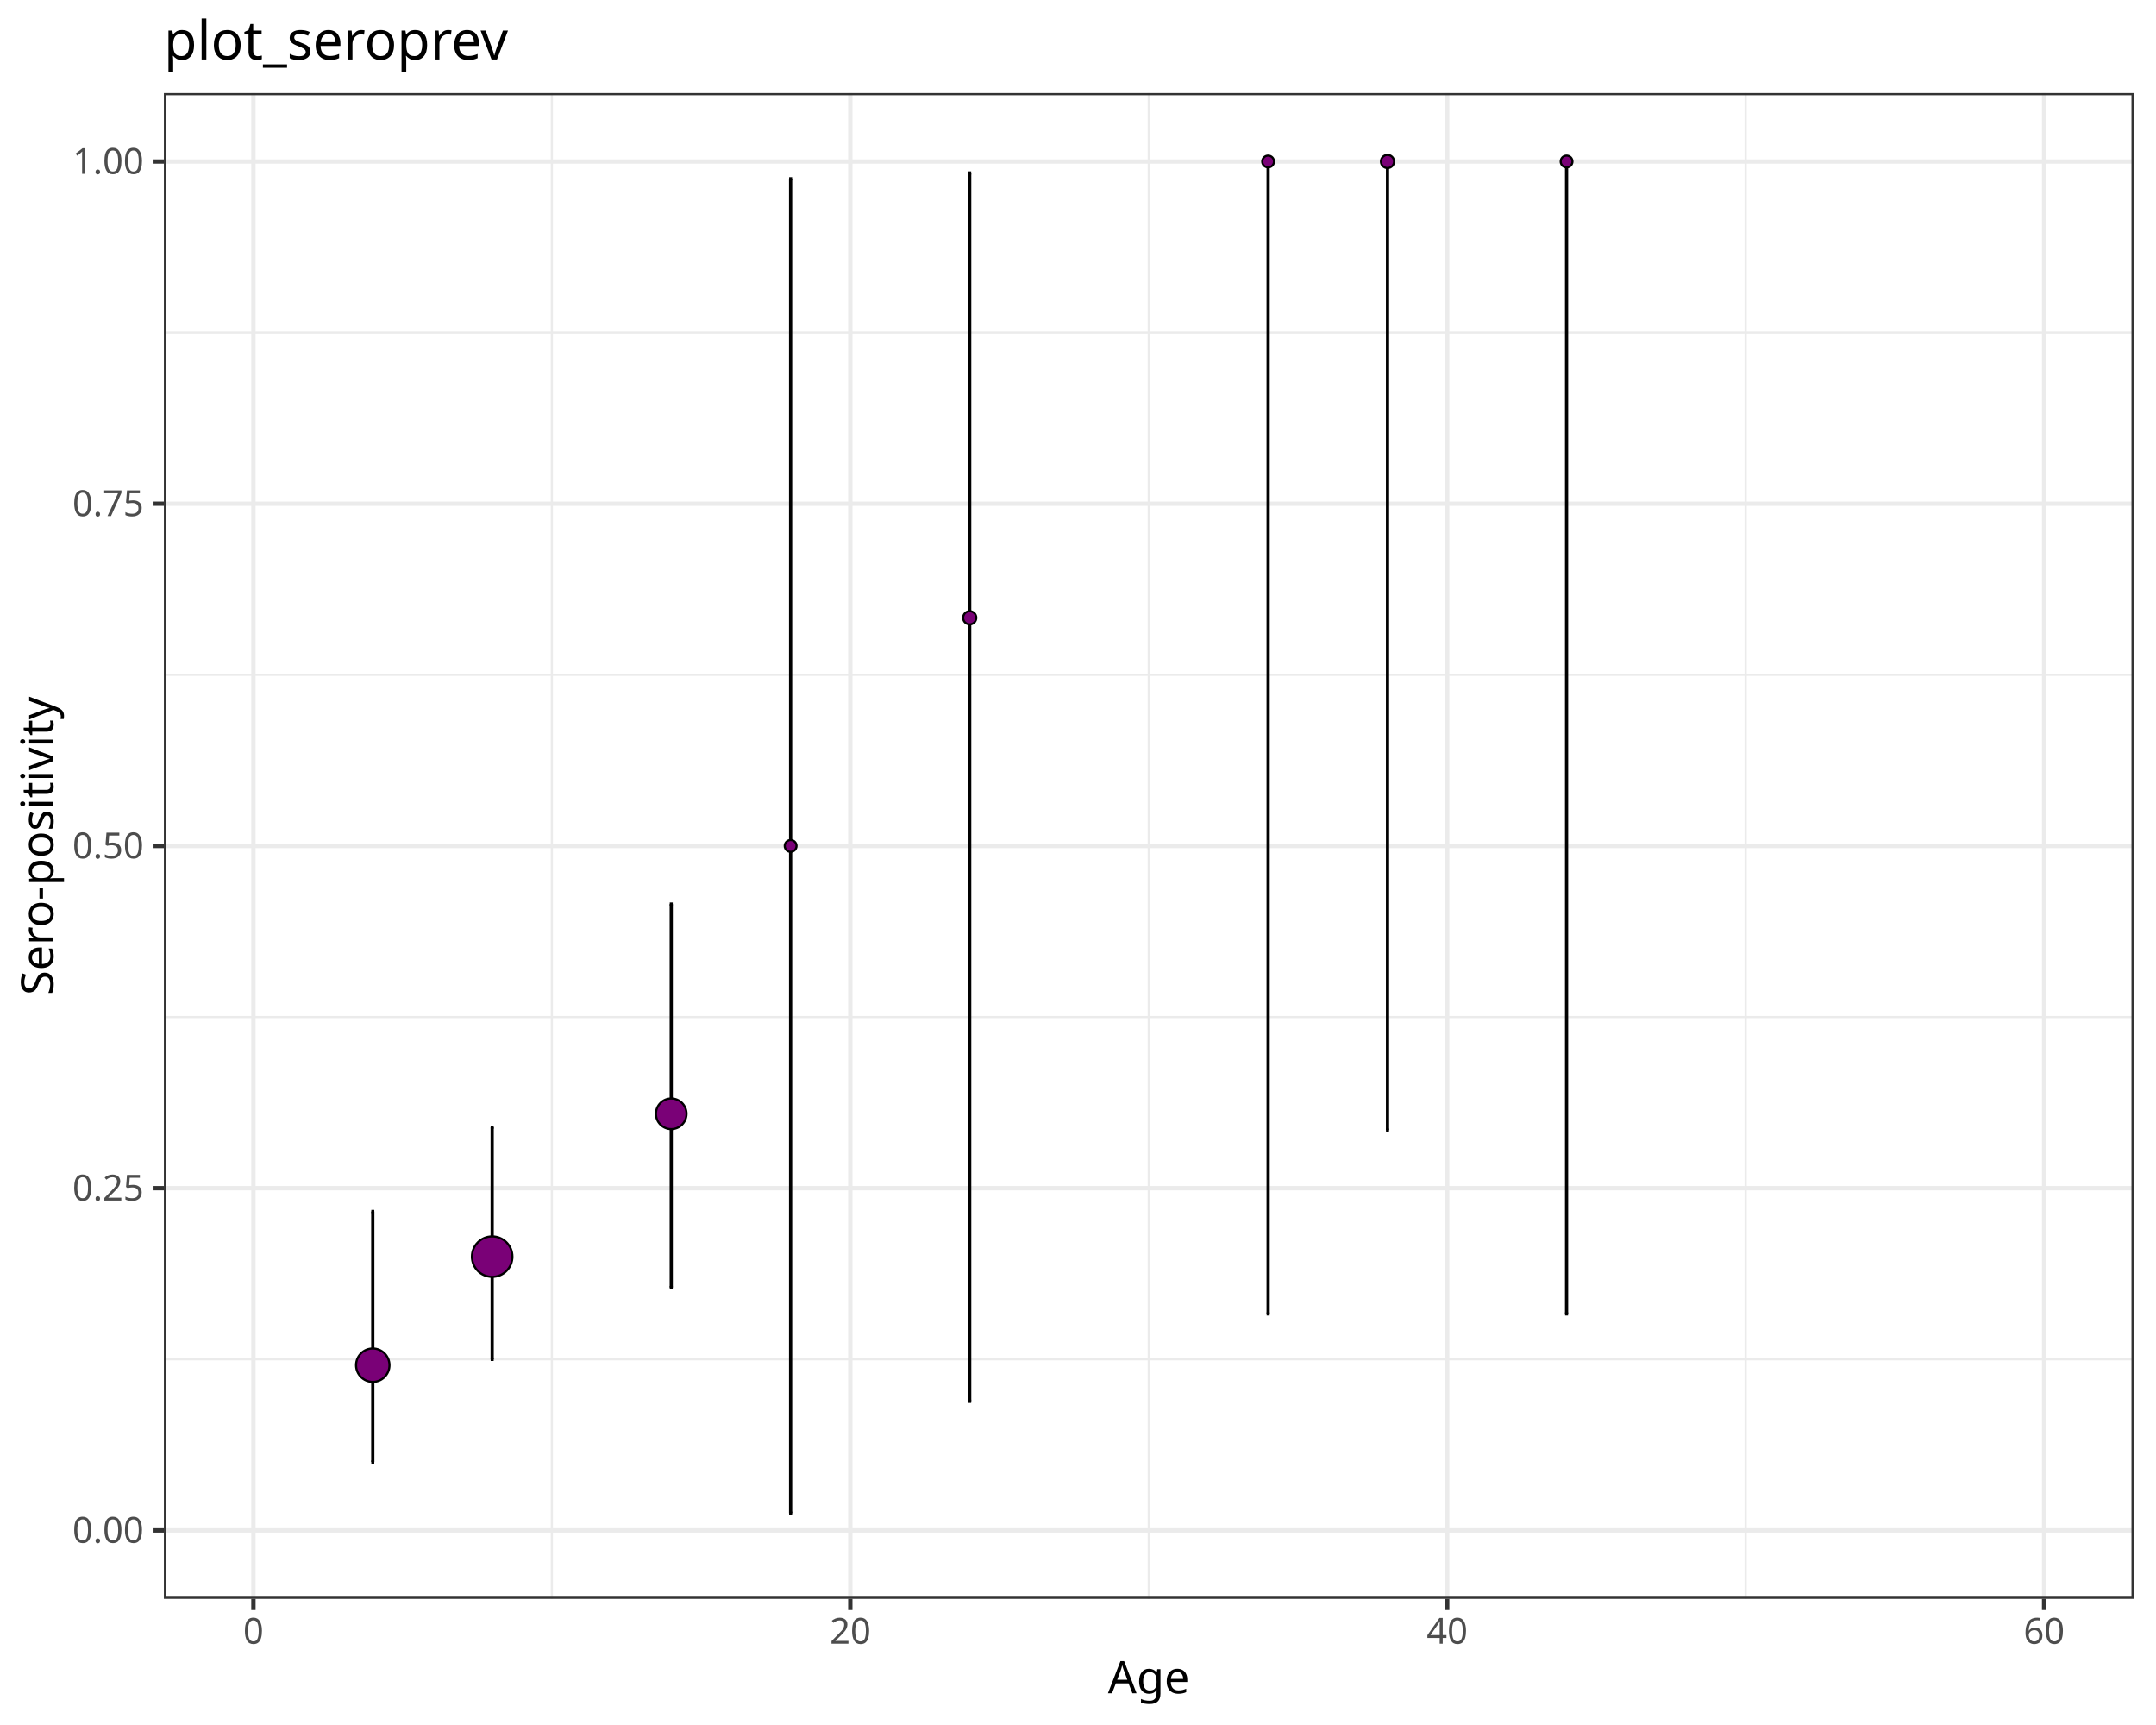
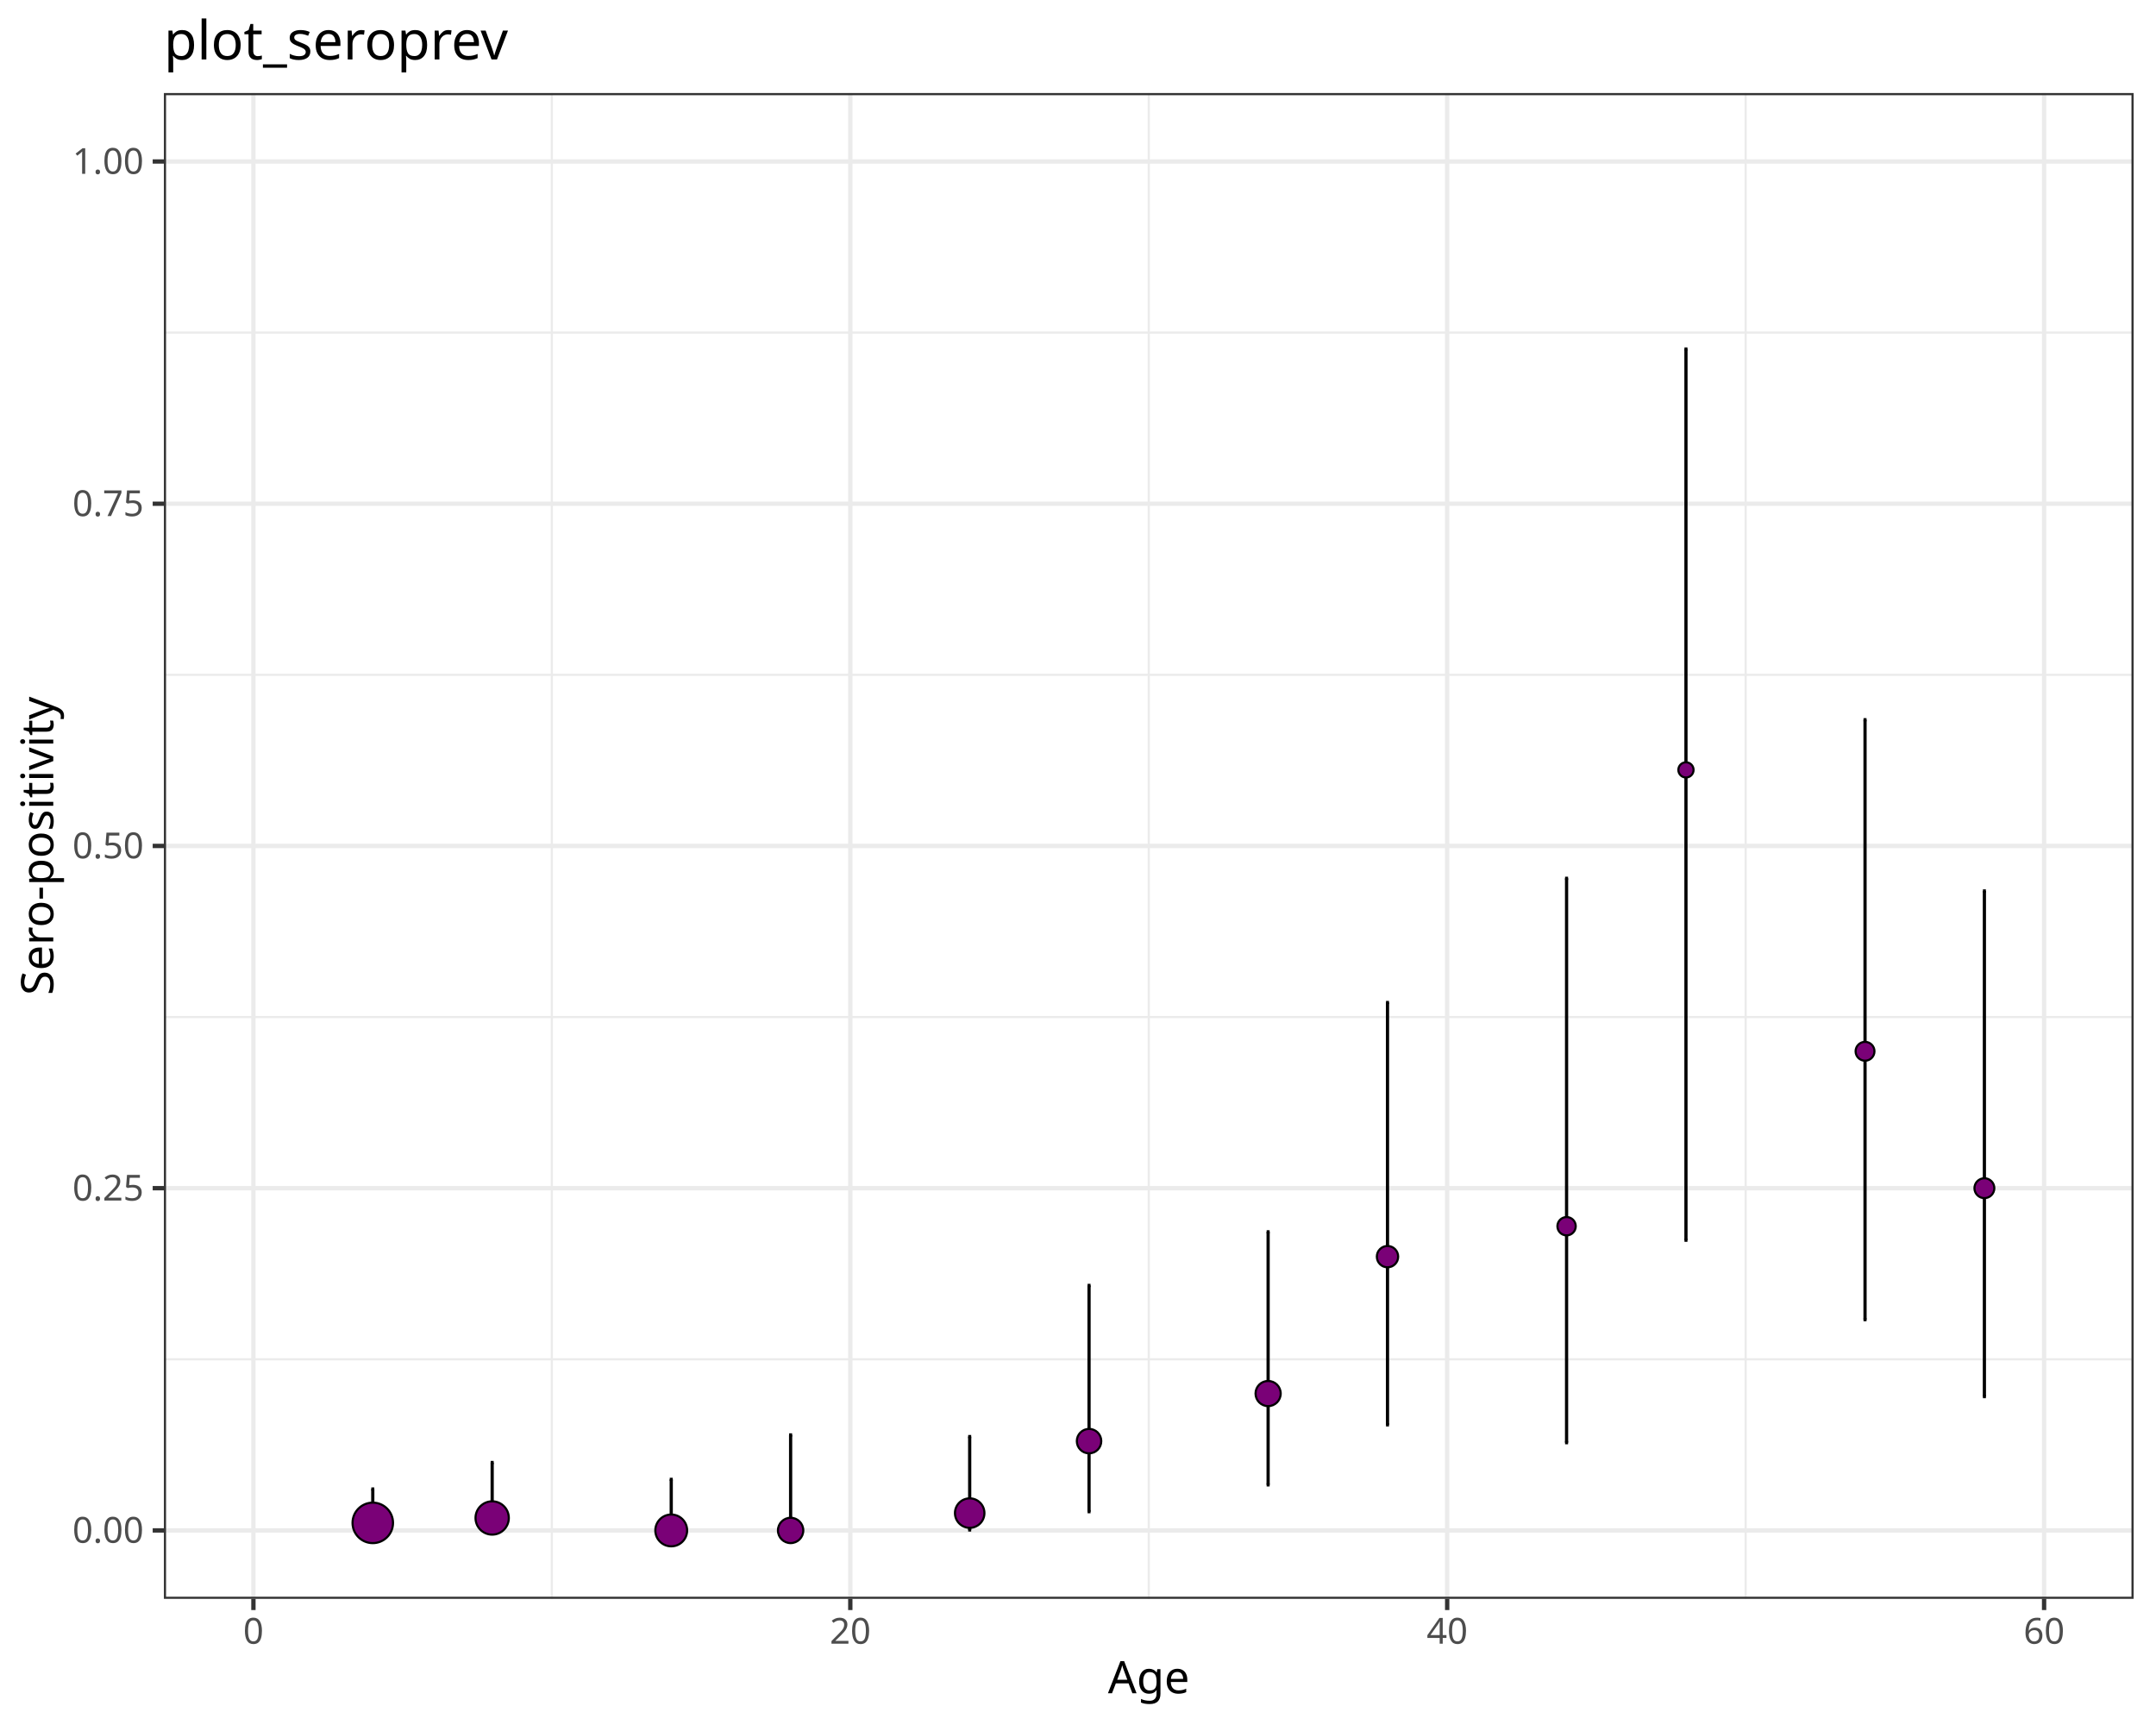
<svg xmlns="http://www.w3.org/2000/svg" class="svglite" data-engine-version="2.0" width="720.00pt" height="576.00pt" viewBox="0 0 720.00 576.00">
  <defs>
    <style type="text/css">
    .svglite line, .svglite polyline, .svglite polygon, .svglite path, .svglite rect, .svglite circle {
      fill: none;
      stroke: #000000;
      stroke-linecap: round;
      stroke-linejoin: round;
      stroke-miterlimit: 10.00;
    }
  </style>
  </defs>
  <rect width="100%" height="100%" style="stroke: none; fill: #FFFFFF;" />
  <defs>
    <clipPath id="cpMC4wMHw3MjAuMDB8MC4wMHw1NzYuMDA=">
      <rect x="0.00" y="0.00" width="720.00" height="576.00" />
    </clipPath>
  </defs>
  <g clip-path="url(#cpMC4wMHw3MjAuMDB8MC4wMHw1NzYuMDA=)">
    <rect x="0.00" y="0.00" width="720.00" height="576.00" style="stroke-width: 1.45; stroke: #FFFFFF; fill: #FFFFFF;" />
  </g>
  <defs>
    <clipPath id="cpNTQuNzN8NzEyLjUzfDMxLjA3fDUzMy44OA==">
      <rect x="54.73" y="31.07" width="657.80" height="502.81" />
    </clipPath>
  </defs>
  <g clip-path="url(#cpNTQuNzN8NzEyLjUzfDMxLjA3fDUzMy44OA==)">
    <rect x="54.73" y="31.07" width="657.80" height="502.81" style="stroke-width: 1.45; stroke: none; fill: #FFFFFF;" />
    <polyline points="54.73,453.89 712.53,453.89 " style="stroke-width: 0.73; stroke: #EBEBEB; stroke-linecap: butt;" />
    <polyline points="54.73,339.61 712.53,339.61 " style="stroke-width: 0.73; stroke: #EBEBEB; stroke-linecap: butt;" />
    <polyline points="54.73,225.34 712.53,225.34 " style="stroke-width: 0.73; stroke: #EBEBEB; stroke-linecap: butt;" />
    <polyline points="54.73,111.06 712.53,111.06 " style="stroke-width: 0.73; stroke: #EBEBEB; stroke-linecap: butt;" />
    <polyline points="184.29,533.88 184.29,31.07 " style="stroke-width: 0.73; stroke: #EBEBEB; stroke-linecap: butt;" />
    <polyline points="383.63,533.88 383.63,31.07 " style="stroke-width: 0.73; stroke: #EBEBEB; stroke-linecap: butt;" />
    <polyline points="582.96,533.88 582.96,31.07 " style="stroke-width: 0.73; stroke: #EBEBEB; stroke-linecap: butt;" />
    <polyline points="54.73,511.03 712.53,511.03 " style="stroke-width: 1.45; stroke: #EBEBEB; stroke-linecap: butt;" />
    <polyline points="54.73,396.75 712.53,396.75 " style="stroke-width: 1.45; stroke: #EBEBEB; stroke-linecap: butt;" />
    <polyline points="54.73,282.47 712.53,282.47 " style="stroke-width: 1.45; stroke: #EBEBEB; stroke-linecap: butt;" />
    <polyline points="54.73,168.20 712.53,168.20 " style="stroke-width: 1.45; stroke: #EBEBEB; stroke-linecap: butt;" />
    <polyline points="54.73,53.92 712.53,53.92 " style="stroke-width: 1.45; stroke: #EBEBEB; stroke-linecap: butt;" />
    <polyline points="84.63,533.88 84.63,31.07 " style="stroke-width: 1.45; stroke: #EBEBEB; stroke-linecap: butt;" />
    <polyline points="283.96,533.88 283.96,31.07 " style="stroke-width: 1.45; stroke: #EBEBEB; stroke-linecap: butt;" />
    <polyline points="483.29,533.88 483.29,31.07 " style="stroke-width: 1.45; stroke: #EBEBEB; stroke-linecap: butt;" />
    <polyline points="682.63,533.88 682.63,31.07 " style="stroke-width: 1.45; stroke: #EBEBEB; stroke-linecap: butt;" />
-     <polyline points="124.00,404.53 124.99,404.53 " style="stroke-width: 1.07; stroke-linecap: butt;" />
-     <polyline points="124.49,404.53 124.49,488.20 " style="stroke-width: 1.07; stroke-linecap: butt;" />
-     <polyline points="124.00,488.20 124.99,488.20 " style="stroke-width: 1.07; stroke-linecap: butt;" />
-     <polyline points="163.86,376.38 164.86,376.38 " style="stroke-width: 1.07; stroke-linecap: butt;" />
-     <polyline points="164.36,376.38 164.36,453.92 " style="stroke-width: 1.07; stroke-linecap: butt;" />
-     <polyline points="163.86,453.92 164.86,453.92 " style="stroke-width: 1.07; stroke-linecap: butt;" />
-     <polyline points="223.66,301.88 224.66,301.88 " style="stroke-width: 1.07; stroke-linecap: butt;" />
-     <polyline points="224.16,301.88 224.16,429.92 " style="stroke-width: 1.07; stroke-linecap: butt;" />
-     <polyline points="223.66,429.92 224.66,429.92 " style="stroke-width: 1.07; stroke-linecap: butt;" />
-     <polyline points="263.53,59.67 264.53,59.67 " style="stroke-width: 1.07; stroke-linecap: butt;" />
-     <polyline points="264.03,59.67 264.03,505.28 " style="stroke-width: 1.07; stroke-linecap: butt;" />
-     <polyline points="263.53,505.28 264.53,505.28 " style="stroke-width: 1.07; stroke-linecap: butt;" />
-     <polyline points="323.33,57.76 324.33,57.76 " style="stroke-width: 1.07; stroke-linecap: butt;" />
-     <polyline points="323.83,57.76 323.83,467.92 " style="stroke-width: 1.07; stroke-linecap: butt;" />
-     <polyline points="323.33,467.92 324.33,467.92 " style="stroke-width: 1.07; stroke-linecap: butt;" />
-     <polyline points="423.00,53.92 423.99,53.92 " style="stroke-width: 1.07; stroke-linecap: butt;" />
-     <polyline points="423.49,53.92 423.49,438.75 " style="stroke-width: 1.07; stroke-linecap: butt;" />
-     <polyline points="423.00,438.75 423.99,438.75 " style="stroke-width: 1.07; stroke-linecap: butt;" />
-     <polyline points="462.86,53.92 463.86,53.92 " style="stroke-width: 1.07; stroke-linecap: butt;" />
-     <polyline points="463.36,53.92 463.36,377.37 " style="stroke-width: 1.07; stroke-linecap: butt;" />
-     <polyline points="462.86,377.37 463.86,377.37 " style="stroke-width: 1.07; stroke-linecap: butt;" />
-     <polyline points="522.66,53.92 523.66,53.92 " style="stroke-width: 1.07; stroke-linecap: butt;" />
-     <polyline points="523.16,53.92 523.16,438.75 " style="stroke-width: 1.07; stroke-linecap: butt;" />
-     <polyline points="522.66,438.75 523.66,438.75 " style="stroke-width: 1.07; stroke-linecap: butt;" />
-     <polyline points="722.00,53.92 722.99,53.92 " style="stroke-width: 1.07; stroke-linecap: butt;" />
-     <polyline points="722.49,53.92 722.49,499.60 " style="stroke-width: 1.07; stroke-linecap: butt;" />
-     <polyline points="722.00,499.60 722.99,499.60 " style="stroke-width: 1.07; stroke-linecap: butt;" />
-     <circle cx="124.49" cy="455.86" r="5.58" style="stroke-width: 0.71; fill: #7A0177;" />
-     <circle cx="164.36" cy="419.61" r="6.76" style="stroke-width: 0.71; fill: #7A0177;" />
-     <circle cx="224.16" cy="371.91" r="5.11" style="stroke-width: 0.71; fill: #7A0177;" />
-     <circle cx="264.03" cy="282.47" r="1.97" style="stroke-width: 0.71; fill: #7A0177;" />
-     <circle cx="323.83" cy="206.29" r="2.20" style="stroke-width: 0.71; fill: #7A0177;" />
-     <circle cx="423.49" cy="53.92" r="1.97" style="stroke-width: 0.71; fill: #7A0177;" />
-     <circle cx="463.36" cy="53.92" r="2.20" style="stroke-width: 0.71; fill: #7A0177;" />
-     <circle cx="523.16" cy="53.92" r="1.97" style="stroke-width: 0.71; fill: #7A0177;" />
-     <circle cx="722.49" cy="53.92" r="1.42" style="stroke-width: 0.71; fill: #7A0177;" />
+     <polyline points="124.00,497.21 124.99,497.21 " style="stroke-width: 1.07; stroke-linecap: butt;" />
+     <polyline points="124.49,497.21 124.49,510.96 " style="stroke-width: 1.07; stroke-linecap: butt;" />
+     <polyline points="124.00,510.96 124.99,510.96 " style="stroke-width: 1.07; stroke-linecap: butt;" />
+     <polyline points="163.86,488.35 164.86,488.35 " style="stroke-width: 1.07; stroke-linecap: butt;" />
+     <polyline points="164.36,488.35 164.36,510.92 " style="stroke-width: 1.07; stroke-linecap: butt;" />
+     <polyline points="163.86,510.92 164.86,510.92 " style="stroke-width: 1.07; stroke-linecap: butt;" />
+     <polyline points="223.66,493.97 224.66,493.97 " style="stroke-width: 1.07; stroke-linecap: butt;" />
+     <polyline points="224.16,493.97 224.16,511.03 " style="stroke-width: 1.07; stroke-linecap: butt;" />
+     <polyline points="223.66,511.03 224.66,511.03 " style="stroke-width: 1.07; stroke-linecap: butt;" />
+     <polyline points="263.53,479.13 264.53,479.13 " style="stroke-width: 1.07; stroke-linecap: butt;" />
+     <polyline points="264.03,479.13 264.03,511.03 " style="stroke-width: 1.07; stroke-linecap: butt;" />
+     <polyline points="263.53,511.03 264.53,511.03 " style="stroke-width: 1.07; stroke-linecap: butt;" />
+     <polyline points="323.33,479.70 324.33,479.70 " style="stroke-width: 1.07; stroke-linecap: butt;" />
+     <polyline points="323.83,479.70 323.83,510.88 " style="stroke-width: 1.07; stroke-linecap: butt;" />
+     <polyline points="323.33,510.88 324.33,510.88 " style="stroke-width: 1.07; stroke-linecap: butt;" />
+     <polyline points="363.20,429.22 364.19,429.22 " style="stroke-width: 1.07; stroke-linecap: butt;" />
+     <polyline points="363.69,429.22 363.69,504.78 " style="stroke-width: 1.07; stroke-linecap: butt;" />
+     <polyline points="363.20,504.78 364.19,504.78 " style="stroke-width: 1.07; stroke-linecap: butt;" />
+     <polyline points="423.00,411.32 423.99,411.32 " style="stroke-width: 1.07; stroke-linecap: butt;" />
+     <polyline points="423.49,411.32 423.49,495.82 " style="stroke-width: 1.07; stroke-linecap: butt;" />
+     <polyline points="423.00,495.82 423.99,495.82 " style="stroke-width: 1.07; stroke-linecap: butt;" />
+     <polyline points="462.86,334.74 463.86,334.74 " style="stroke-width: 1.07; stroke-linecap: butt;" />
+     <polyline points="463.36,334.74 463.36,475.77 " style="stroke-width: 1.07; stroke-linecap: butt;" />
+     <polyline points="462.86,475.77 463.86,475.77 " style="stroke-width: 1.07; stroke-linecap: butt;" />
+     <polyline points="522.66,293.27 523.66,293.27 " style="stroke-width: 1.07; stroke-linecap: butt;" />
+     <polyline points="523.16,293.27 523.16,481.73 " style="stroke-width: 1.07; stroke-linecap: butt;" />
+     <polyline points="522.66,481.73 523.66,481.73 " style="stroke-width: 1.07; stroke-linecap: butt;" />
+     <polyline points="562.53,116.54 563.53,116.54 " style="stroke-width: 1.07; stroke-linecap: butt;" />
+     <polyline points="563.03,116.54 563.03,414.12 " style="stroke-width: 1.07; stroke-linecap: butt;" />
+     <polyline points="562.53,414.12 563.53,414.12 " style="stroke-width: 1.07; stroke-linecap: butt;" />
+     <polyline points="622.33,240.33 623.33,240.33 " style="stroke-width: 1.07; stroke-linecap: butt;" />
+     <polyline points="622.83,240.33 622.83,440.67 " style="stroke-width: 1.07; stroke-linecap: butt;" />
+     <polyline points="622.33,440.67 623.33,440.67 " style="stroke-width: 1.07; stroke-linecap: butt;" />
+     <polyline points="662.20,297.51 663.19,297.51 " style="stroke-width: 1.07; stroke-linecap: butt;" />
+     <polyline points="662.69,297.51 662.69,466.35 " style="stroke-width: 1.07; stroke-linecap: butt;" />
+     <polyline points="662.20,466.35 663.19,466.35 " style="stroke-width: 1.07; stroke-linecap: butt;" />
+     <polyline points="722.00,181.05 722.99,181.05 " style="stroke-width: 1.07; stroke-linecap: butt;" />
+     <polyline points="722.49,181.05 722.49,405.97 " style="stroke-width: 1.07; stroke-linecap: butt;" />
+     <polyline points="722.00,405.97 722.99,405.97 " style="stroke-width: 1.07; stroke-linecap: butt;" />
+     <polyline points="761.86,150.35 762.86,150.35 " style="stroke-width: 1.07; stroke-linecap: butt;" />
+     <polyline points="762.36,150.35 762.36,414.60 " style="stroke-width: 1.07; stroke-linecap: butt;" />
+     <polyline points="761.86,414.60 762.86,414.60 " style="stroke-width: 1.07; stroke-linecap: butt;" />
+     <polyline points="821.66,53.92 822.66,53.92 " style="stroke-width: 1.07; stroke-linecap: butt;" />
+     <polyline points="822.16,53.92 822.16,499.60 " style="stroke-width: 1.07; stroke-linecap: butt;" />
+     <polyline points="821.66,499.60 822.66,499.60 " style="stroke-width: 1.07; stroke-linecap: butt;" />
+     <polyline points="861.53,53.92 862.53,53.92 " style="stroke-width: 1.07; stroke-linecap: butt;" />
+     <polyline points="862.03,53.92 862.03,499.60 " style="stroke-width: 1.07; stroke-linecap: butt;" />
+     <polyline points="861.53,499.60 862.53,499.60 " style="stroke-width: 1.07; stroke-linecap: butt;" />
+     <circle cx="124.49" cy="508.51" r="6.76" style="stroke-width: 0.71; fill: #7A0177;" />
+     <circle cx="164.36" cy="506.87" r="5.56" style="stroke-width: 0.71; fill: #7A0177;" />
+     <circle cx="224.16" cy="511.03" r="5.31" style="stroke-width: 0.71; fill: #7A0177;" />
+     <circle cx="264.03" cy="511.03" r="4.23" style="stroke-width: 0.71; fill: #7A0177;" />
+     <circle cx="323.83" cy="505.24" r="4.92" style="stroke-width: 0.71; fill: #7A0177;" />
+     <circle cx="363.69" cy="481.21" r="4.08" style="stroke-width: 0.71; fill: #7A0177;" />
+     <circle cx="423.49" cy="465.32" r="4.20" style="stroke-width: 0.71; fill: #7A0177;" />
+     <circle cx="463.36" cy="419.61" r="3.56" style="stroke-width: 0.71; fill: #7A0177;" />
+     <circle cx="523.16" cy="409.45" r="3.06" style="stroke-width: 0.71; fill: #7A0177;" />
+     <circle cx="563.03" cy="257.08" r="2.54" style="stroke-width: 0.71; fill: #7A0177;" />
+     <circle cx="622.83" cy="351.04" r="3.15" style="stroke-width: 0.71; fill: #7A0177;" />
+     <circle cx="662.69" cy="396.75" r="3.32" style="stroke-width: 0.71; fill: #7A0177;" />
+     <circle cx="722.49" cy="295.92" r="3.01" style="stroke-width: 0.71; fill: #7A0177;" />
+     <circle cx="762.36" cy="282.47" r="2.74" style="stroke-width: 0.71; fill: #7A0177;" />
+     <circle cx="822.16" cy="53.92" r="1.42" style="stroke-width: 0.71; fill: #7A0177;" />
+     <circle cx="862.03" cy="53.92" r="1.42" style="stroke-width: 0.71; fill: #7A0177;" />
    <rect x="54.73" y="31.07" width="657.80" height="502.81" style="stroke-width: 1.45; stroke: #333333;" />
  </g>
  <g clip-path="url(#cpMC4wMHw3MjAuMDB8MC4wMHw1NzYuMDA=)">
    <text x="48.00" y="515.15" text-anchor="end" style="font-size: 12.00px; fill: #4D4D4D; font-family: sans;" textLength="23.36px" lengthAdjust="spacingAndGlyphs">0.00</text>
    <text x="48.00" y="400.88" text-anchor="end" style="font-size: 12.00px; fill: #4D4D4D; font-family: sans;" textLength="23.36px" lengthAdjust="spacingAndGlyphs">0.25</text>
    <text x="48.00" y="286.60" text-anchor="end" style="font-size: 12.00px; fill: #4D4D4D; font-family: sans;" textLength="23.36px" lengthAdjust="spacingAndGlyphs">0.50</text>
    <text x="48.00" y="172.33" text-anchor="end" style="font-size: 12.00px; fill: #4D4D4D; font-family: sans;" textLength="23.36px" lengthAdjust="spacingAndGlyphs">0.75</text>
    <text x="48.00" y="58.05" text-anchor="end" style="font-size: 12.00px; fill: #4D4D4D; font-family: sans;" textLength="23.36px" lengthAdjust="spacingAndGlyphs">1.00</text>
    <polyline points="50.99,511.03 54.73,511.03 " style="stroke-width: 1.45; stroke: #333333; stroke-linecap: butt;" />
    <polyline points="50.99,396.75 54.73,396.75 " style="stroke-width: 1.45; stroke: #333333; stroke-linecap: butt;" />
    <polyline points="50.99,282.47 54.73,282.47 " style="stroke-width: 1.45; stroke: #333333; stroke-linecap: butt;" />
    <polyline points="50.99,168.20 54.73,168.20 " style="stroke-width: 1.45; stroke: #333333; stroke-linecap: butt;" />
    <polyline points="50.99,53.92 54.73,53.92 " style="stroke-width: 1.45; stroke: #333333; stroke-linecap: butt;" />
    <polyline points="84.63,537.62 84.63,533.88 " style="stroke-width: 1.45; stroke: #333333; stroke-linecap: butt;" />
    <polyline points="283.96,537.62 283.96,533.88 " style="stroke-width: 1.45; stroke: #333333; stroke-linecap: butt;" />
    <polyline points="483.29,537.62 483.29,533.88 " style="stroke-width: 1.45; stroke: #333333; stroke-linecap: butt;" />
    <polyline points="682.63,537.62 682.63,533.88 " style="stroke-width: 1.45; stroke: #333333; stroke-linecap: butt;" />
    <text x="84.63" y="548.86" text-anchor="middle" style="font-size: 12.00px; fill: #4D4D4D; font-family: sans;" textLength="6.67px" lengthAdjust="spacingAndGlyphs">0</text>
    <text x="283.96" y="548.86" text-anchor="middle" style="font-size: 12.00px; fill: #4D4D4D; font-family: sans;" textLength="13.35px" lengthAdjust="spacingAndGlyphs">20</text>
    <text x="483.29" y="548.86" text-anchor="middle" style="font-size: 12.00px; fill: #4D4D4D; font-family: sans;" textLength="13.35px" lengthAdjust="spacingAndGlyphs">40</text>
    <text x="682.63" y="548.86" text-anchor="middle" style="font-size: 12.00px; fill: #4D4D4D; font-family: sans;" textLength="13.35px" lengthAdjust="spacingAndGlyphs">60</text>
    <text x="383.63" y="565.41" text-anchor="middle" style="font-size: 15.00px; font-family: sans;" textLength="26.69px" lengthAdjust="spacingAndGlyphs">Age</text>
    <text transform="translate(17.79,282.47) rotate(-90)" text-anchor="middle" style="font-size: 15.00px; font-family: sans;" textLength="94.21px" lengthAdjust="spacingAndGlyphs">Sero-positivity</text>
    <text x="54.73" y="19.86" style="font-size: 18.00px; font-family: sans;" textLength="109.08px" lengthAdjust="spacingAndGlyphs">plot_seroprev</text>
  </g>
</svg>
